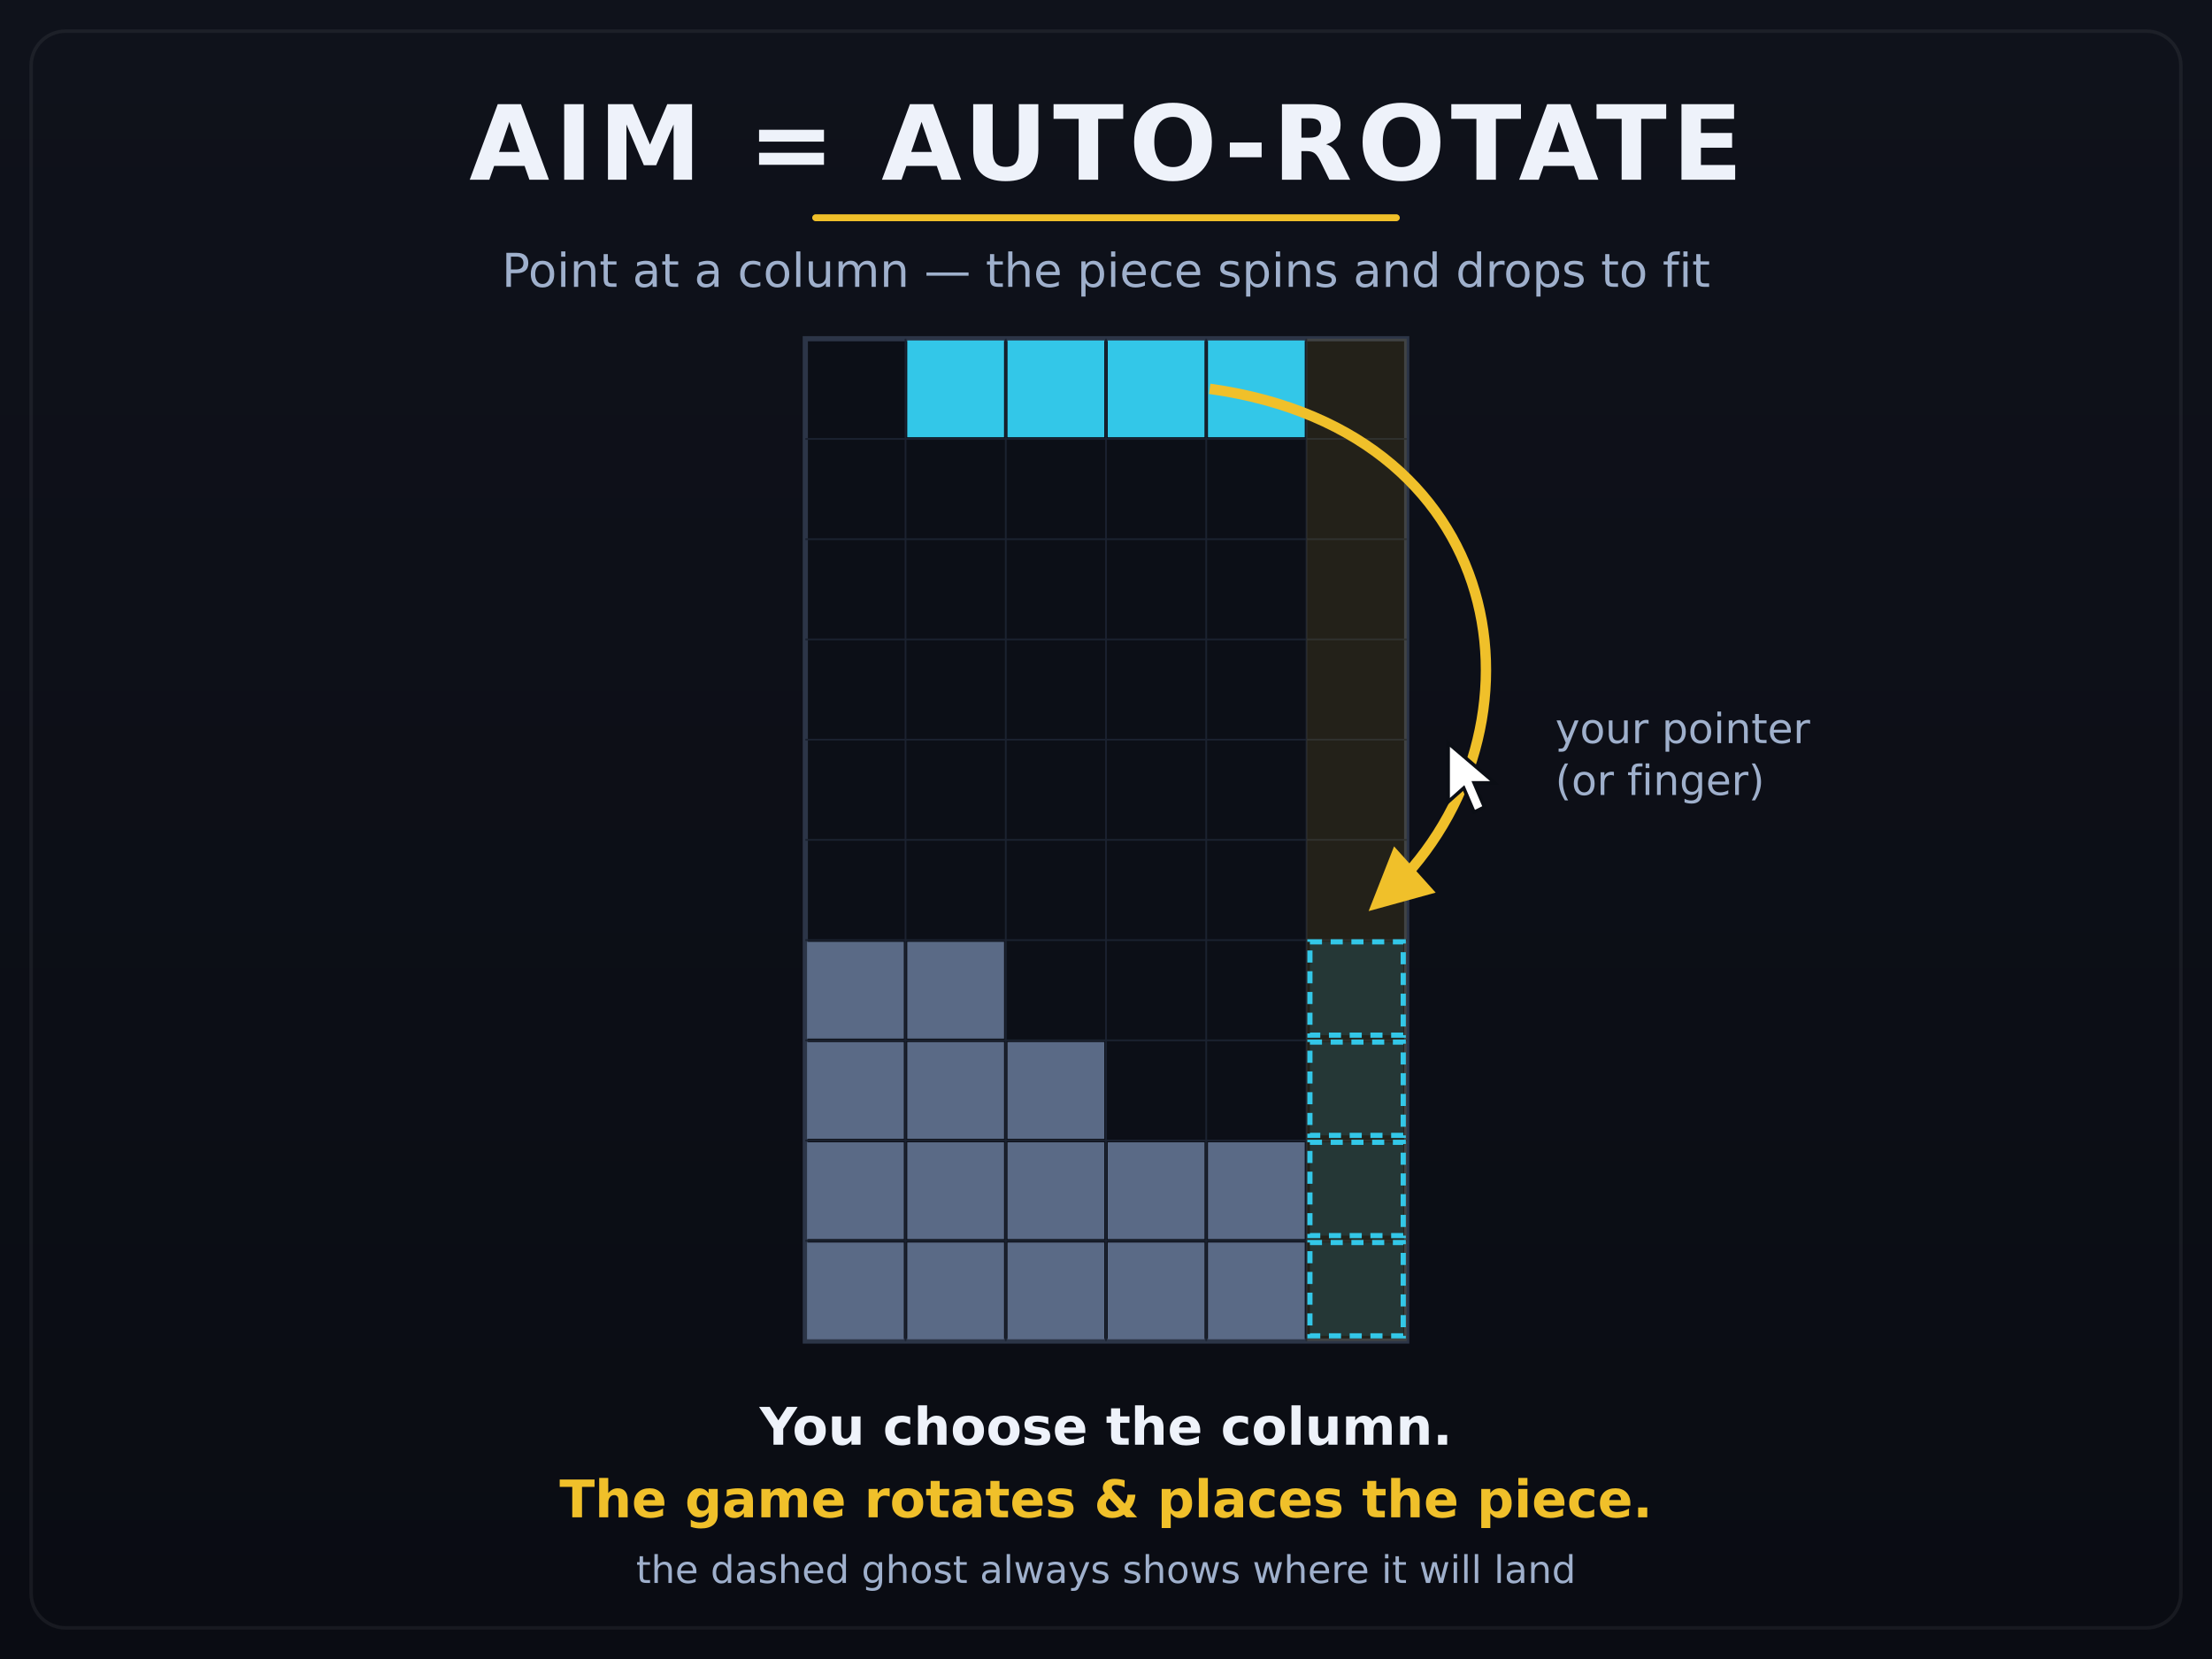
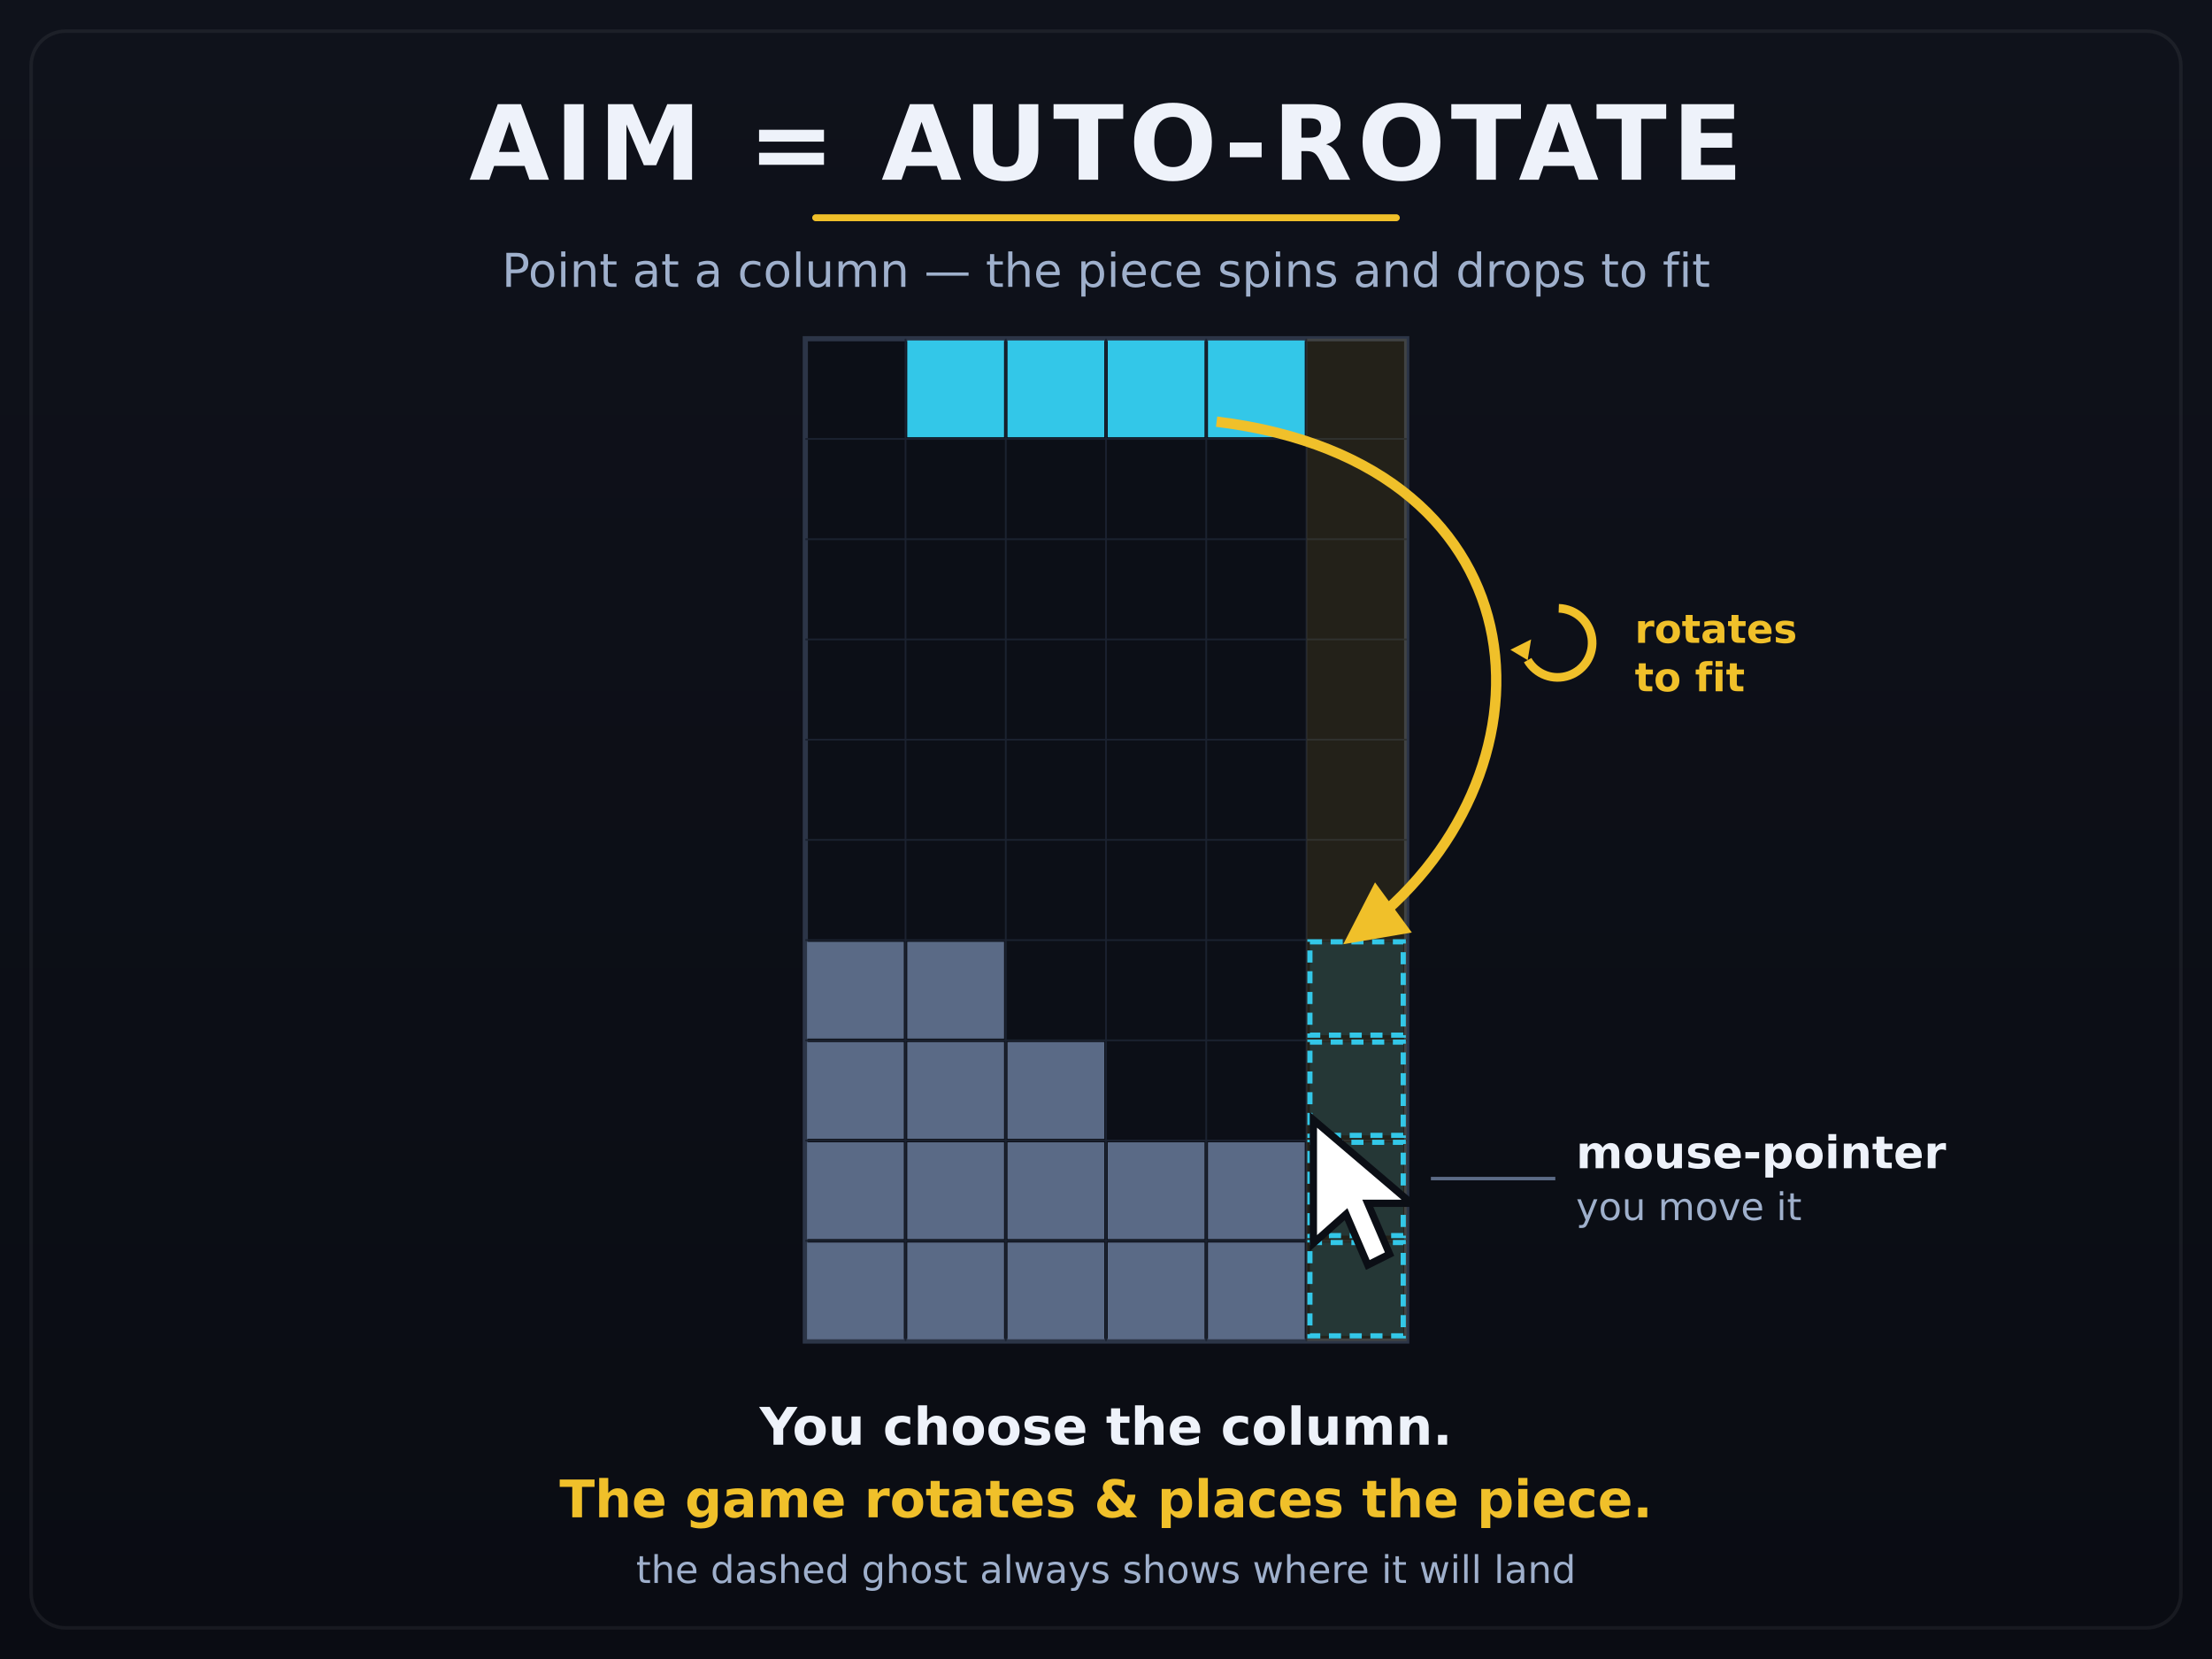
<svg xmlns="http://www.w3.org/2000/svg" width="1280" height="960" viewBox="0 0 1280 960" font-family="DejaVu Sans, 'Liberation Sans', sans-serif">
  <defs>
    <linearGradient id="bg" x1="0" y1="0" x2="0" y2="1">
      <stop offset="0" stop-color="#0f121b" />
      <stop offset="1" stop-color="#0a0c13" />
    </linearGradient>
    <marker id="arrow" viewBox="0 0 10 10" refX="7" refY="5" markerWidth="6" markerHeight="6" orient="auto-start-reverse">
      <path d="M0 0 L10 5 L0 10 z" fill="#f0c02a" />
    </marker>
  </defs>
  <rect width="1280" height="960" fill="url(#bg)" />
  <rect x="18" y="18" width="1244" height="924" rx="20" fill="none" stroke="#ffffff" stroke-opacity="0.06" stroke-width="2" />
  <text x="640" y="104" text-anchor="middle" font-size="60" font-weight="700" fill="#eef2fa" letter-spacing="3">AIM  =  AUTO-ROTATE</text>
  <rect x="470" y="124" width="340" height="4" rx="2" fill="#f0c02a" />
  <text x="640" y="166" text-anchor="middle" font-size="27" fill="#9fb0cc">Point at a column — the piece spins and drops to fit</text>
  <g>
    <rect x="466" y="196" width="348" height="580" fill="#0c0f17" stroke="#2c3547" stroke-width="3" />
    <g stroke="#1b2230" stroke-width="1">
      <line x1="524" y1="196" x2="524" y2="776" />
      <line x1="582" y1="196" x2="582" y2="776" />
      <line x1="640" y1="196" x2="640" y2="776" />
      <line x1="698" y1="196" x2="698" y2="776" />
      <line x1="756" y1="196" x2="756" y2="776" />
      <line x1="466" y1="254" x2="814" y2="254" />
      <line x1="466" y1="312" x2="814" y2="312" />
      <line x1="466" y1="370" x2="814" y2="370" />
      <line x1="466" y1="428" x2="814" y2="428" />
      <line x1="466" y1="486" x2="814" y2="486" />
      <line x1="466" y1="544" x2="814" y2="544" />
      <line x1="466" y1="602" x2="814" y2="602" />
      <line x1="466" y1="660" x2="814" y2="660" />
      <line x1="466" y1="718" x2="814" y2="718" />
    </g>
    <rect x="756" y="196" width="58" height="580" fill="#f0c02a" fill-opacity="0.10" />
    <g>
      <g fill="#5a6a86">
        <rect x="467" y="661" width="56" height="56" />
        <rect x="525" y="661" width="56" height="56" />
        <rect x="583" y="661" width="56" height="56" />
        <rect x="641" y="661" width="56" height="56" />
        <rect x="699" y="661" width="56" height="56" />
        <rect x="467" y="719" width="56" height="56" />
        <rect x="525" y="719" width="56" height="56" />
        <rect x="583" y="719" width="56" height="56" />
        <rect x="641" y="719" width="56" height="56" />
        <rect x="699" y="719" width="56" height="56" />
        <rect x="467" y="603" width="56" height="56" />
        <rect x="525" y="603" width="56" height="56" />
        <rect x="583" y="603" width="56" height="56" />
        <rect x="467" y="545" width="56" height="56" />
        <rect x="525" y="545" width="56" height="56" />
      </g>
    </g>
    <g fill="#33c7e8">
      <rect x="525" y="197" width="56" height="56" />
      <rect x="583" y="197" width="56" height="56" />
      <rect x="641" y="197" width="56" height="56" />
      <rect x="699" y="197" width="56" height="56" />
    </g>
    <g fill="#33c7e8" fill-opacity="0.14" stroke="#33c7e8" stroke-width="3" stroke-dasharray="7 5">
      <rect x="758" y="545" width="54" height="54" />
      <rect x="758" y="603" width="54" height="54" />
      <rect x="758" y="661" width="54" height="54" />
      <rect x="758" y="719" width="54" height="54" />
    </g>
-     <path d="M700 225 C 880 250, 900 430, 800 520" fill="none" stroke="#f0c02a" stroke-width="6" marker-end="url(#arrow)" />
+     <path d="M704 244 C 900 268, 906 452, 786 540" fill="none" stroke="#f0c02a" stroke-width="6" marker-end="url(#arrow)" />
+     <g transform="translate(902 372)">
+       <path d="M0 -20 A 20 20 0 1 1 -18 10" fill="none" stroke="#f0c02a" stroke-width="5" />
+       <path d="M-18 10 l -10 -6 l 12 -6 z" fill="#f0c02a" />
+     </g>
  </g>
-   <g transform="translate(838 430)">
+   <text x="946" y="372" font-size="23" font-weight="700" fill="#f0c02a">rotates</text>
+   <text x="946" y="400" font-size="23" font-weight="700" fill="#f0c02a">to fit</text>
+   <g transform="translate(760 648) scale(2.1)">
    <path d="M0 0 L0 34 L9 26 L15 40 L21 37 L15 23 L27 23 Z" fill="#ffffff" stroke="#0b0e15" stroke-width="2" />
  </g>
-   <text x="900" y="430" font-size="24" fill="#9fb0cc">your pointer</text>
-   <text x="900" y="460" font-size="24" fill="#9fb0cc">(or finger)</text>
+   <path d="M900 682 L 828 682" stroke="#5c6b86" stroke-width="2" />
+   <text x="912" y="676" font-size="26" font-weight="700" fill="#eef2fa">mouse-pointer</text>
+   <text x="912" y="706" font-size="22" fill="#9fb0cc">you move it</text>
  <text x="640" y="836" text-anchor="middle" font-size="30" font-weight="700" fill="#eef2fa">You choose the column.</text>
  <text x="640" y="878" text-anchor="middle" font-size="30" font-weight="700" fill="#f0c02a">The game rotates &amp; places the piece.</text>
  <text x="640" y="916" text-anchor="middle" font-size="22" fill="#9fb0cc">the dashed ghost always shows where it will land</text>
</svg>
